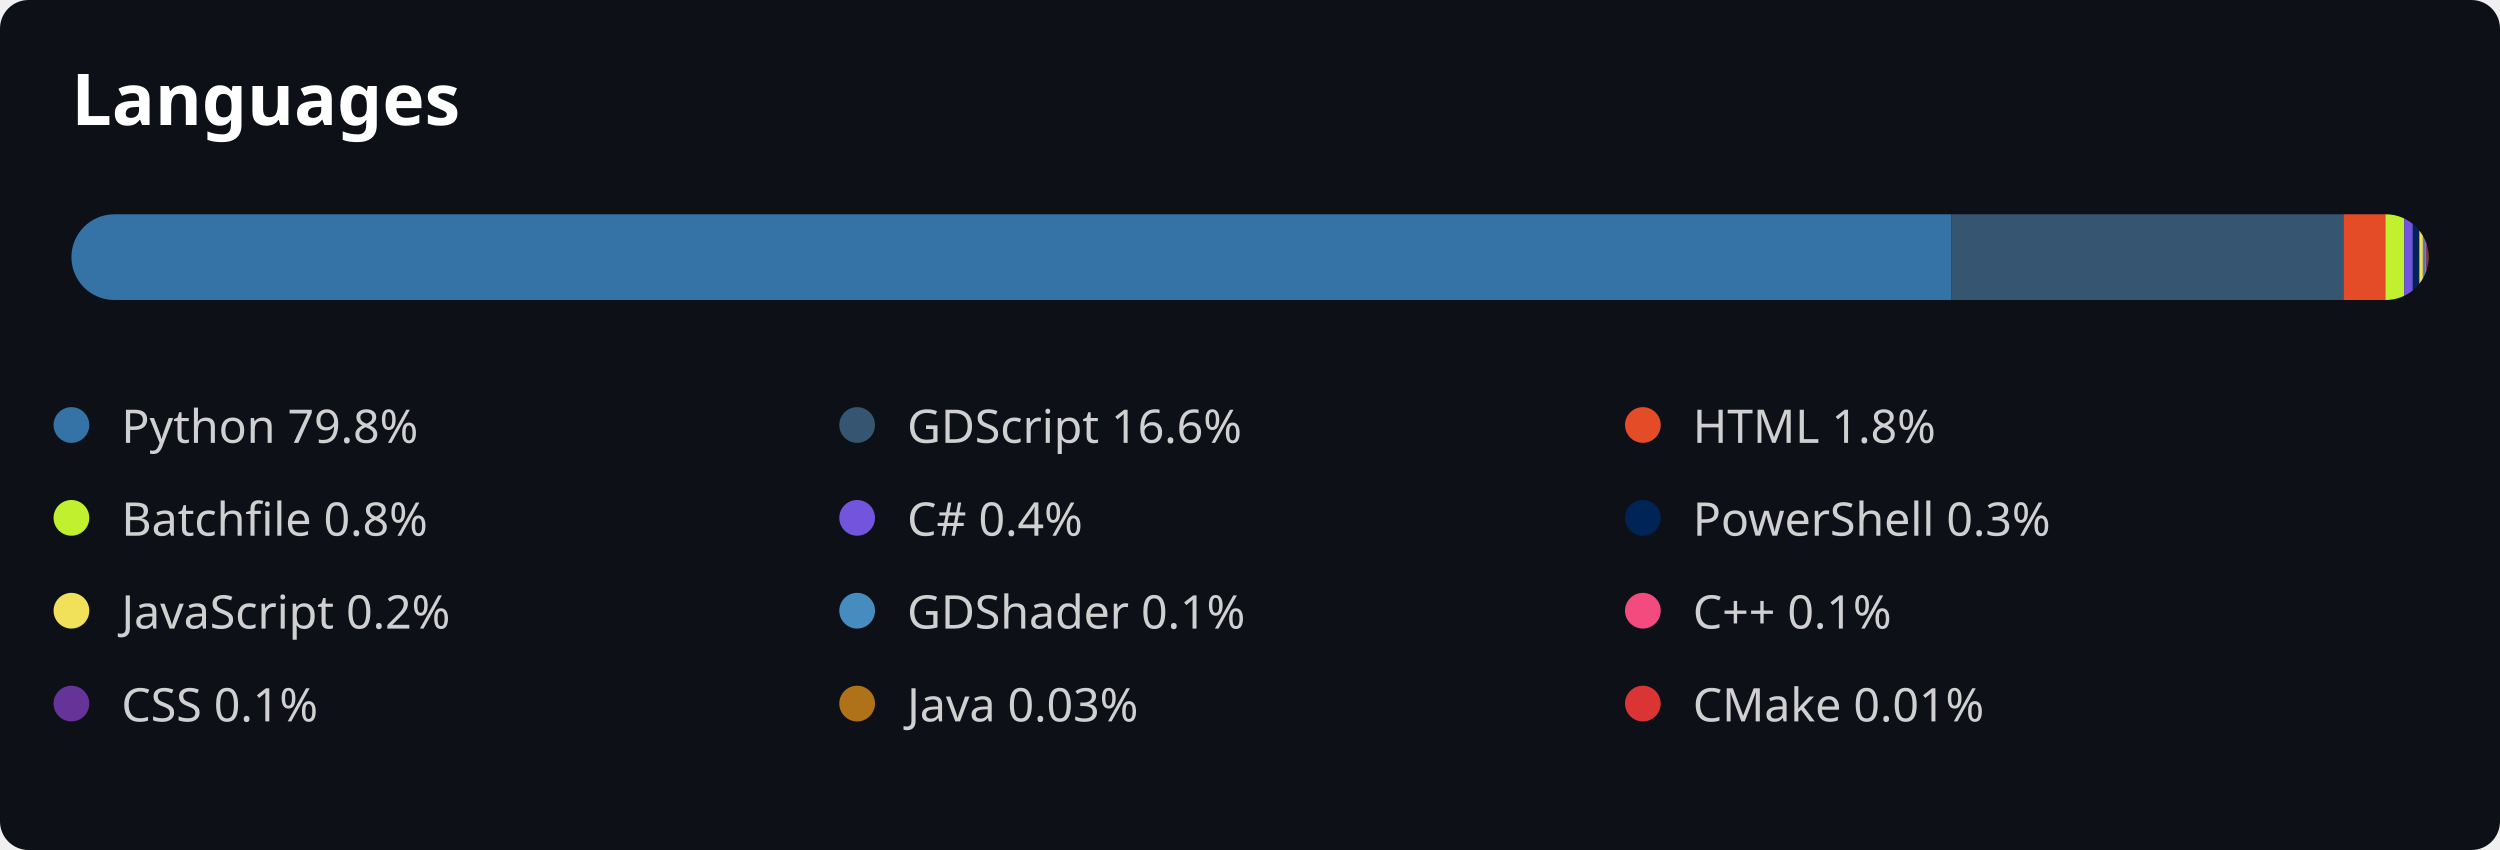
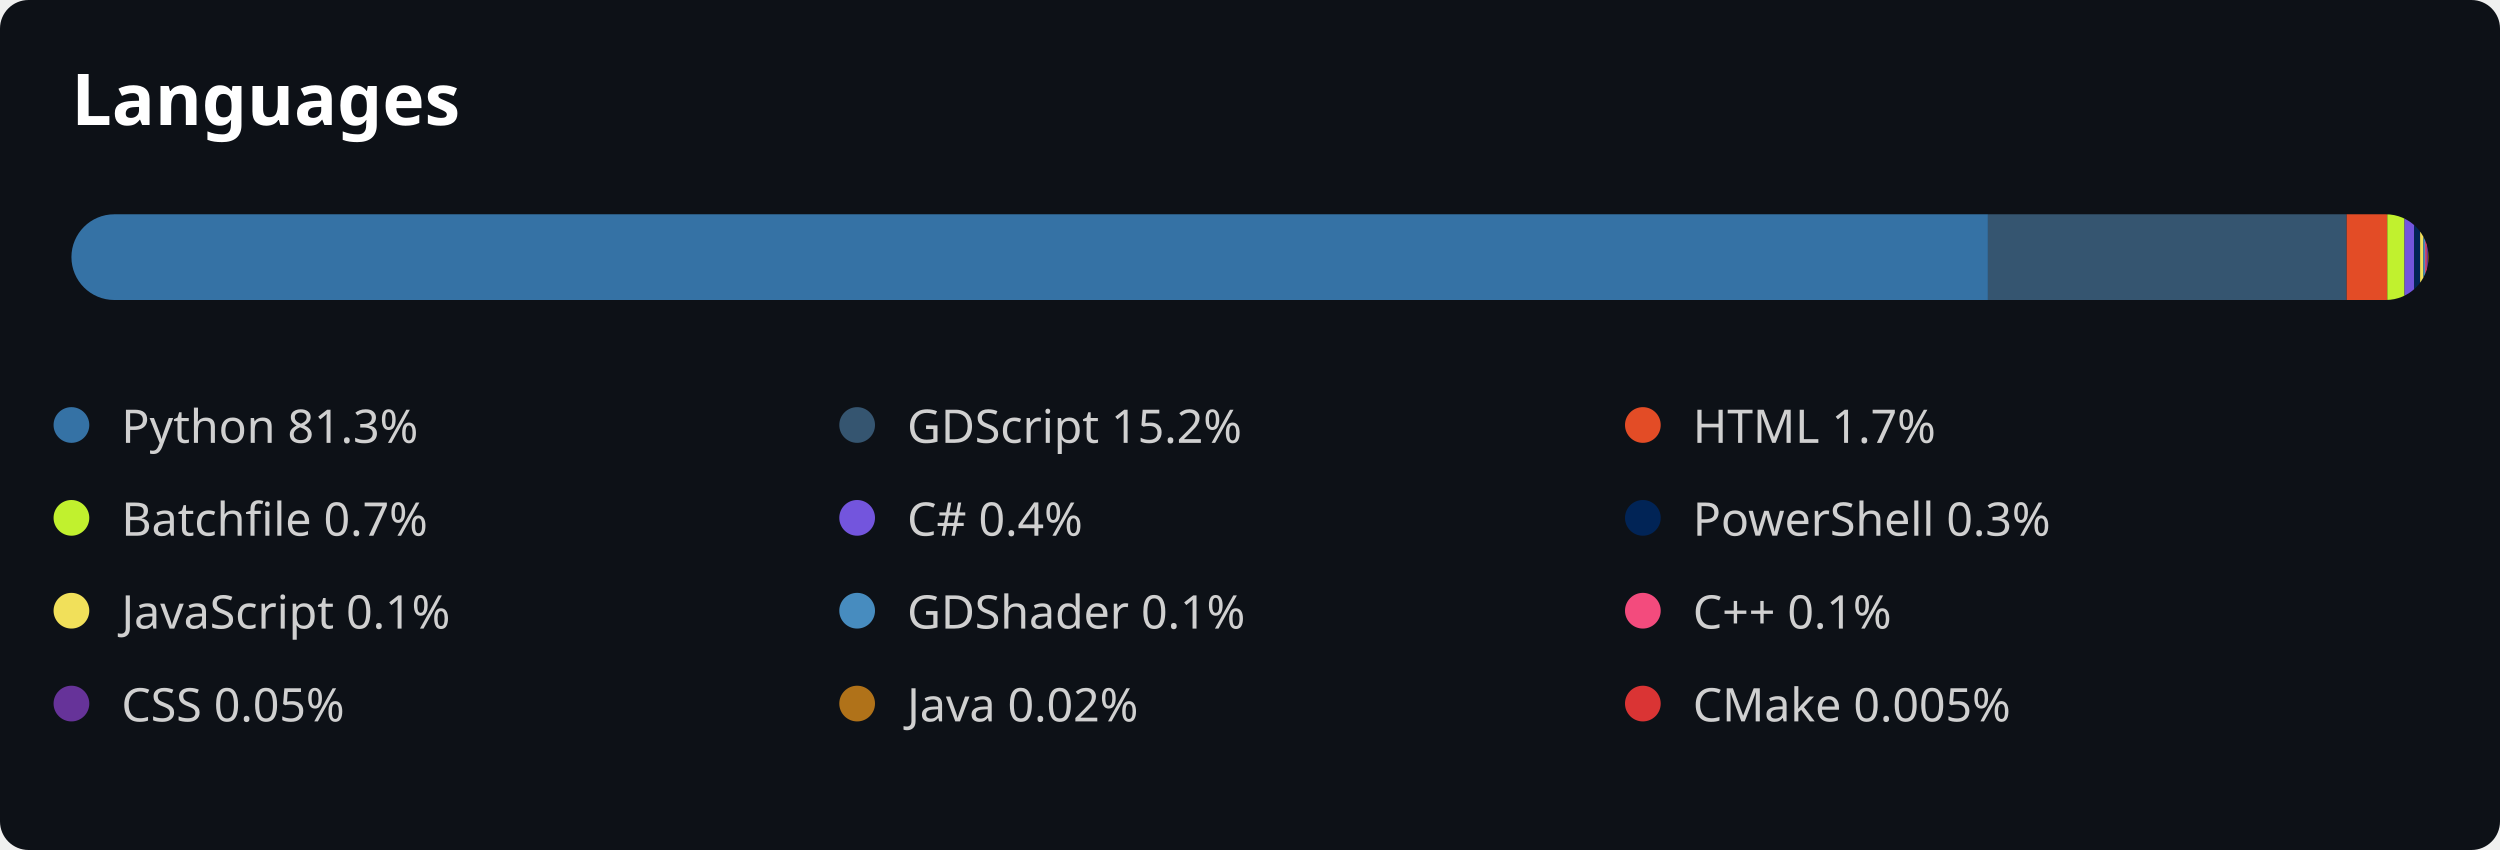
<svg xmlns="http://www.w3.org/2000/svg" width="700" height="238" viewBox="0 0 700 238">
  <style>
    .title { font: 600 20px 'Segoe UI', Ubuntu, Sans-Serif; fill: #ffffff; }
    .legend-text { font: 400 13px 'Segoe UI', Ubuntu, Sans-Serif; fill: #d0d0d0; }
  </style>
  <rect width="100%" height="100%" rx="8" fill="#0d1117" />
  <text x="20" y="35" class="title">Languages</text>
  <clipPath id="barClip">
    <rect x="20" y="60" width="660" height="24" rx="12.0" />
  </clipPath>
  <g clip-path="url(#barClip)">
-     <rect x="20.00" y="60" width="526.44" height="24" fill="#3572A5" />
-     <rect x="546.44" y="60" width="109.71" height="24" fill="#355570" />
-     <rect x="656.16" y="60" width="11.74" height="24" fill="#e34c26" />
-     <rect x="667.90" y="60" width="5.26" height="24" fill="#C1F12E" />
-     <rect x="673.16" y="60" width="2.43" height="24" fill="#7355dd" />
-     <rect x="675.59" y="60" width="1.83" height="24" fill="#012456" />
-     <rect x="677.41" y="60" width="1.00" height="24" fill="#f1e05a" />
-     <rect x="678.41" y="60" width="0.55" height="24" fill="#478CBF" />
-     <rect x="678.96" y="60" width="0.49" height="24" fill="#f34b7d" />
-     <rect x="679.46" y="60" width="0.34" height="24" fill="#663399" />
-     <rect x="679.80" y="60" width="0.17" height="24" fill="#b07219" />
+     <rect x="20.00" y="60" width="536.62" height="24" fill="#3572A5" />
+     <rect x="556.62" y="60" width="100.45" height="24" fill="#355570" />
+     <rect x="657.07" y="60" width="11.37" height="24" fill="#e34c26" />
+     <rect x="668.44" y="60" width="4.82" height="24" fill="#C1F12E" />
+     <rect x="673.26" y="60" width="2.70" height="24" fill="#7355dd" />
+     <rect x="675.96" y="60" width="1.67" height="24" fill="#012456" />
+     <rect x="677.63" y="60" width="0.91" height="24" fill="#f1e05a" />
+     <rect x="678.54" y="60" width="0.51" height="24" fill="#478CBF" />
+     <rect x="679.05" y="60" width="0.45" height="24" fill="#f34b7d" />
+     <rect x="679.51" y="60" width="0.31" height="24" fill="#663399" />
+     <rect x="679.82" y="60" width="0.15" height="24" fill="#b07219" />
    <rect x="679.97" y="60" width="0.03" height="24" fill="#DA3434" />
  </g>
  <circle cx="20" cy="119" r="5" fill="#3572A5" />
-   <text x="34" y="124" class="legend-text">Python 79.8%</text>
+   <text x="34" y="124" class="legend-text">Python 81.3%</text>
  <circle cx="240" cy="119" r="5" fill="#355570" />
-   <text x="254" y="124" class="legend-text">GDScript 16.6%</text>
+   <text x="254" y="124" class="legend-text">GDScript 15.2%</text>
  <circle cx="460" cy="119" r="5" fill="#e34c26" />
-   <text x="474" y="124" class="legend-text">HTML 1.8%</text>
+   <text x="474" y="124" class="legend-text">HTML 1.7%</text>
  <circle cx="20" cy="145" r="5" fill="#C1F12E" />
-   <text x="34" y="150" class="legend-text">Batchfile 0.8%</text>
+   <text x="34" y="150" class="legend-text">Batchfile 0.7%</text>
  <circle cx="240" cy="145" r="5" fill="#7355dd" />
  <text x="254" y="150" class="legend-text">C# 0.4%</text>
  <circle cx="460" cy="145" r="5" fill="#012456" />
  <text x="474" y="150" class="legend-text">PowerShell 0.3%</text>
  <circle cx="20" cy="171" r="5" fill="#f1e05a" />
-   <text x="34" y="176" class="legend-text">JavaScript 0.2%</text>
+   <text x="34" y="176" class="legend-text">JavaScript 0.1%</text>
  <circle cx="240" cy="171" r="5" fill="#478CBF" />
  <text x="254" y="176" class="legend-text">GDShader 0.1%</text>
  <circle cx="460" cy="171" r="5" fill="#f34b7d" />
  <text x="474" y="176" class="legend-text">C++ 0.1%</text>
  <circle cx="20" cy="197" r="5" fill="#663399" />
-   <text x="34" y="202" class="legend-text">CSS 0.1%</text>
+   <text x="34" y="202" class="legend-text">CSS 0.05%</text>
  <circle cx="240" cy="197" r="5" fill="#b07219" />
-   <text x="254" y="202" class="legend-text">Java 0.03%</text>
+   <text x="254" y="202" class="legend-text">Java 0.02%</text>
  <circle cx="460" cy="197" r="5" fill="#DA3434" />
-   <text x="474" y="202" class="legend-text">CMake 0.01%</text>
+   <text x="474" y="202" class="legend-text">CMake 0.005%</text>
</svg>
